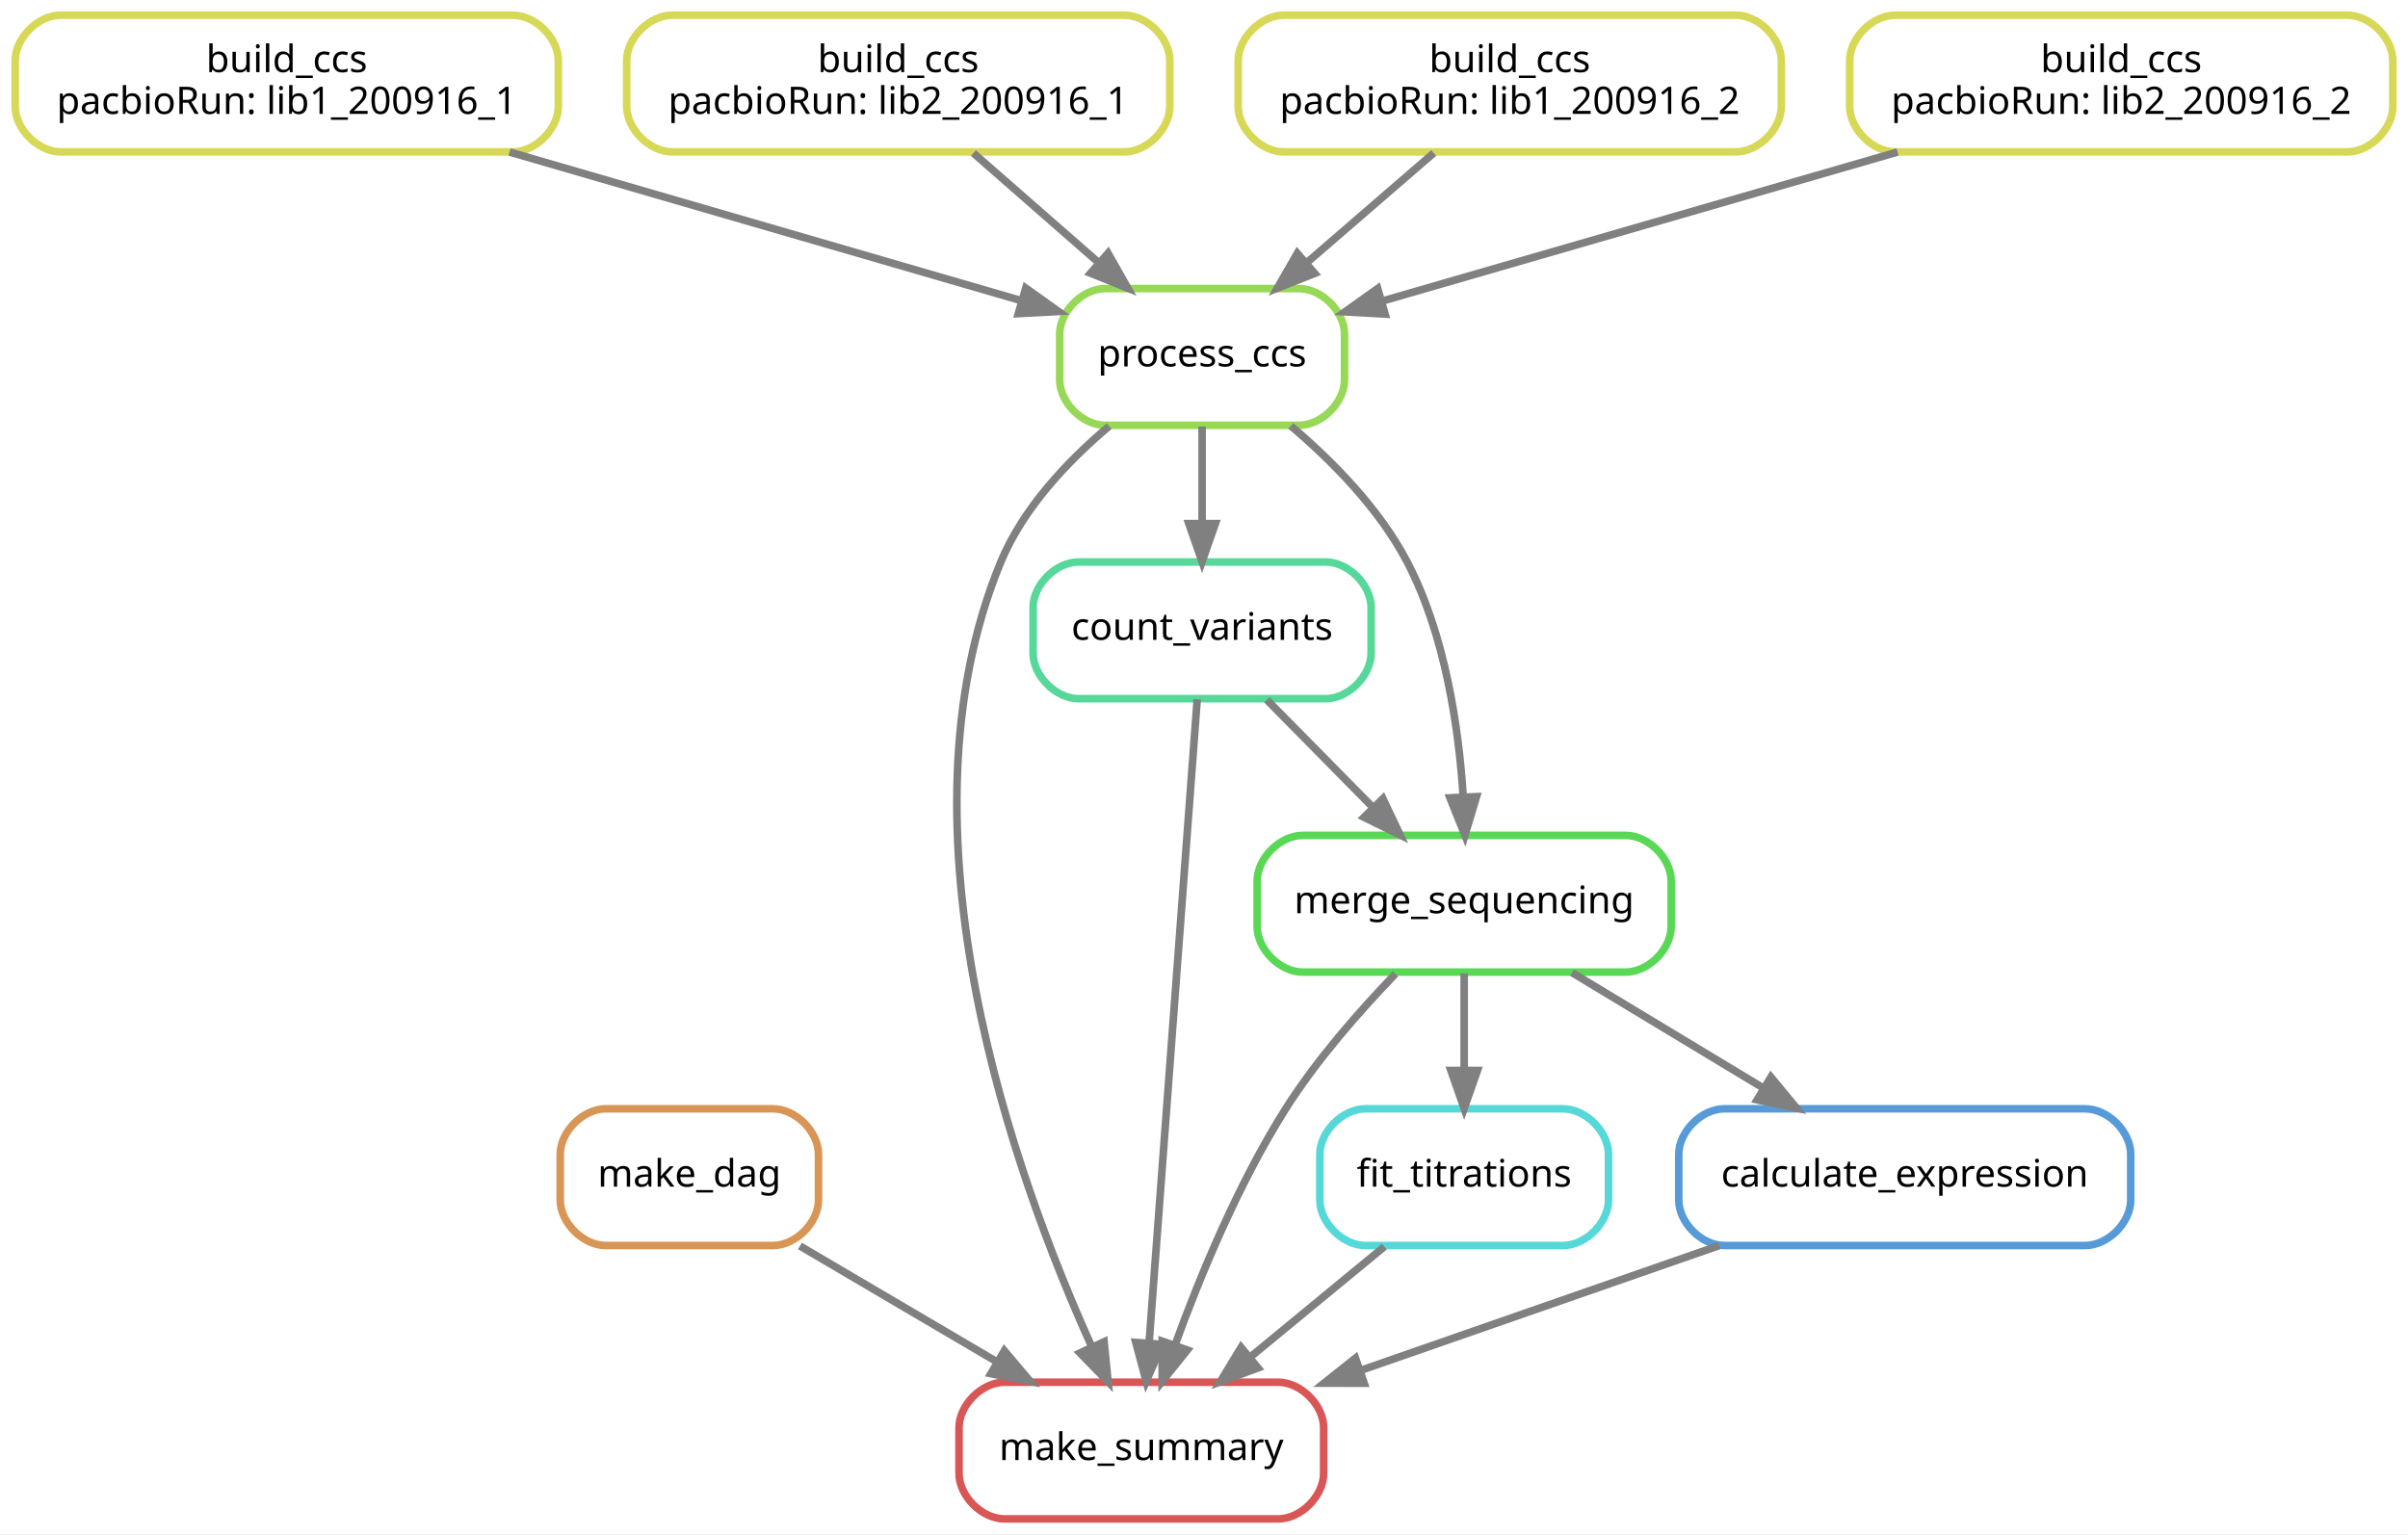
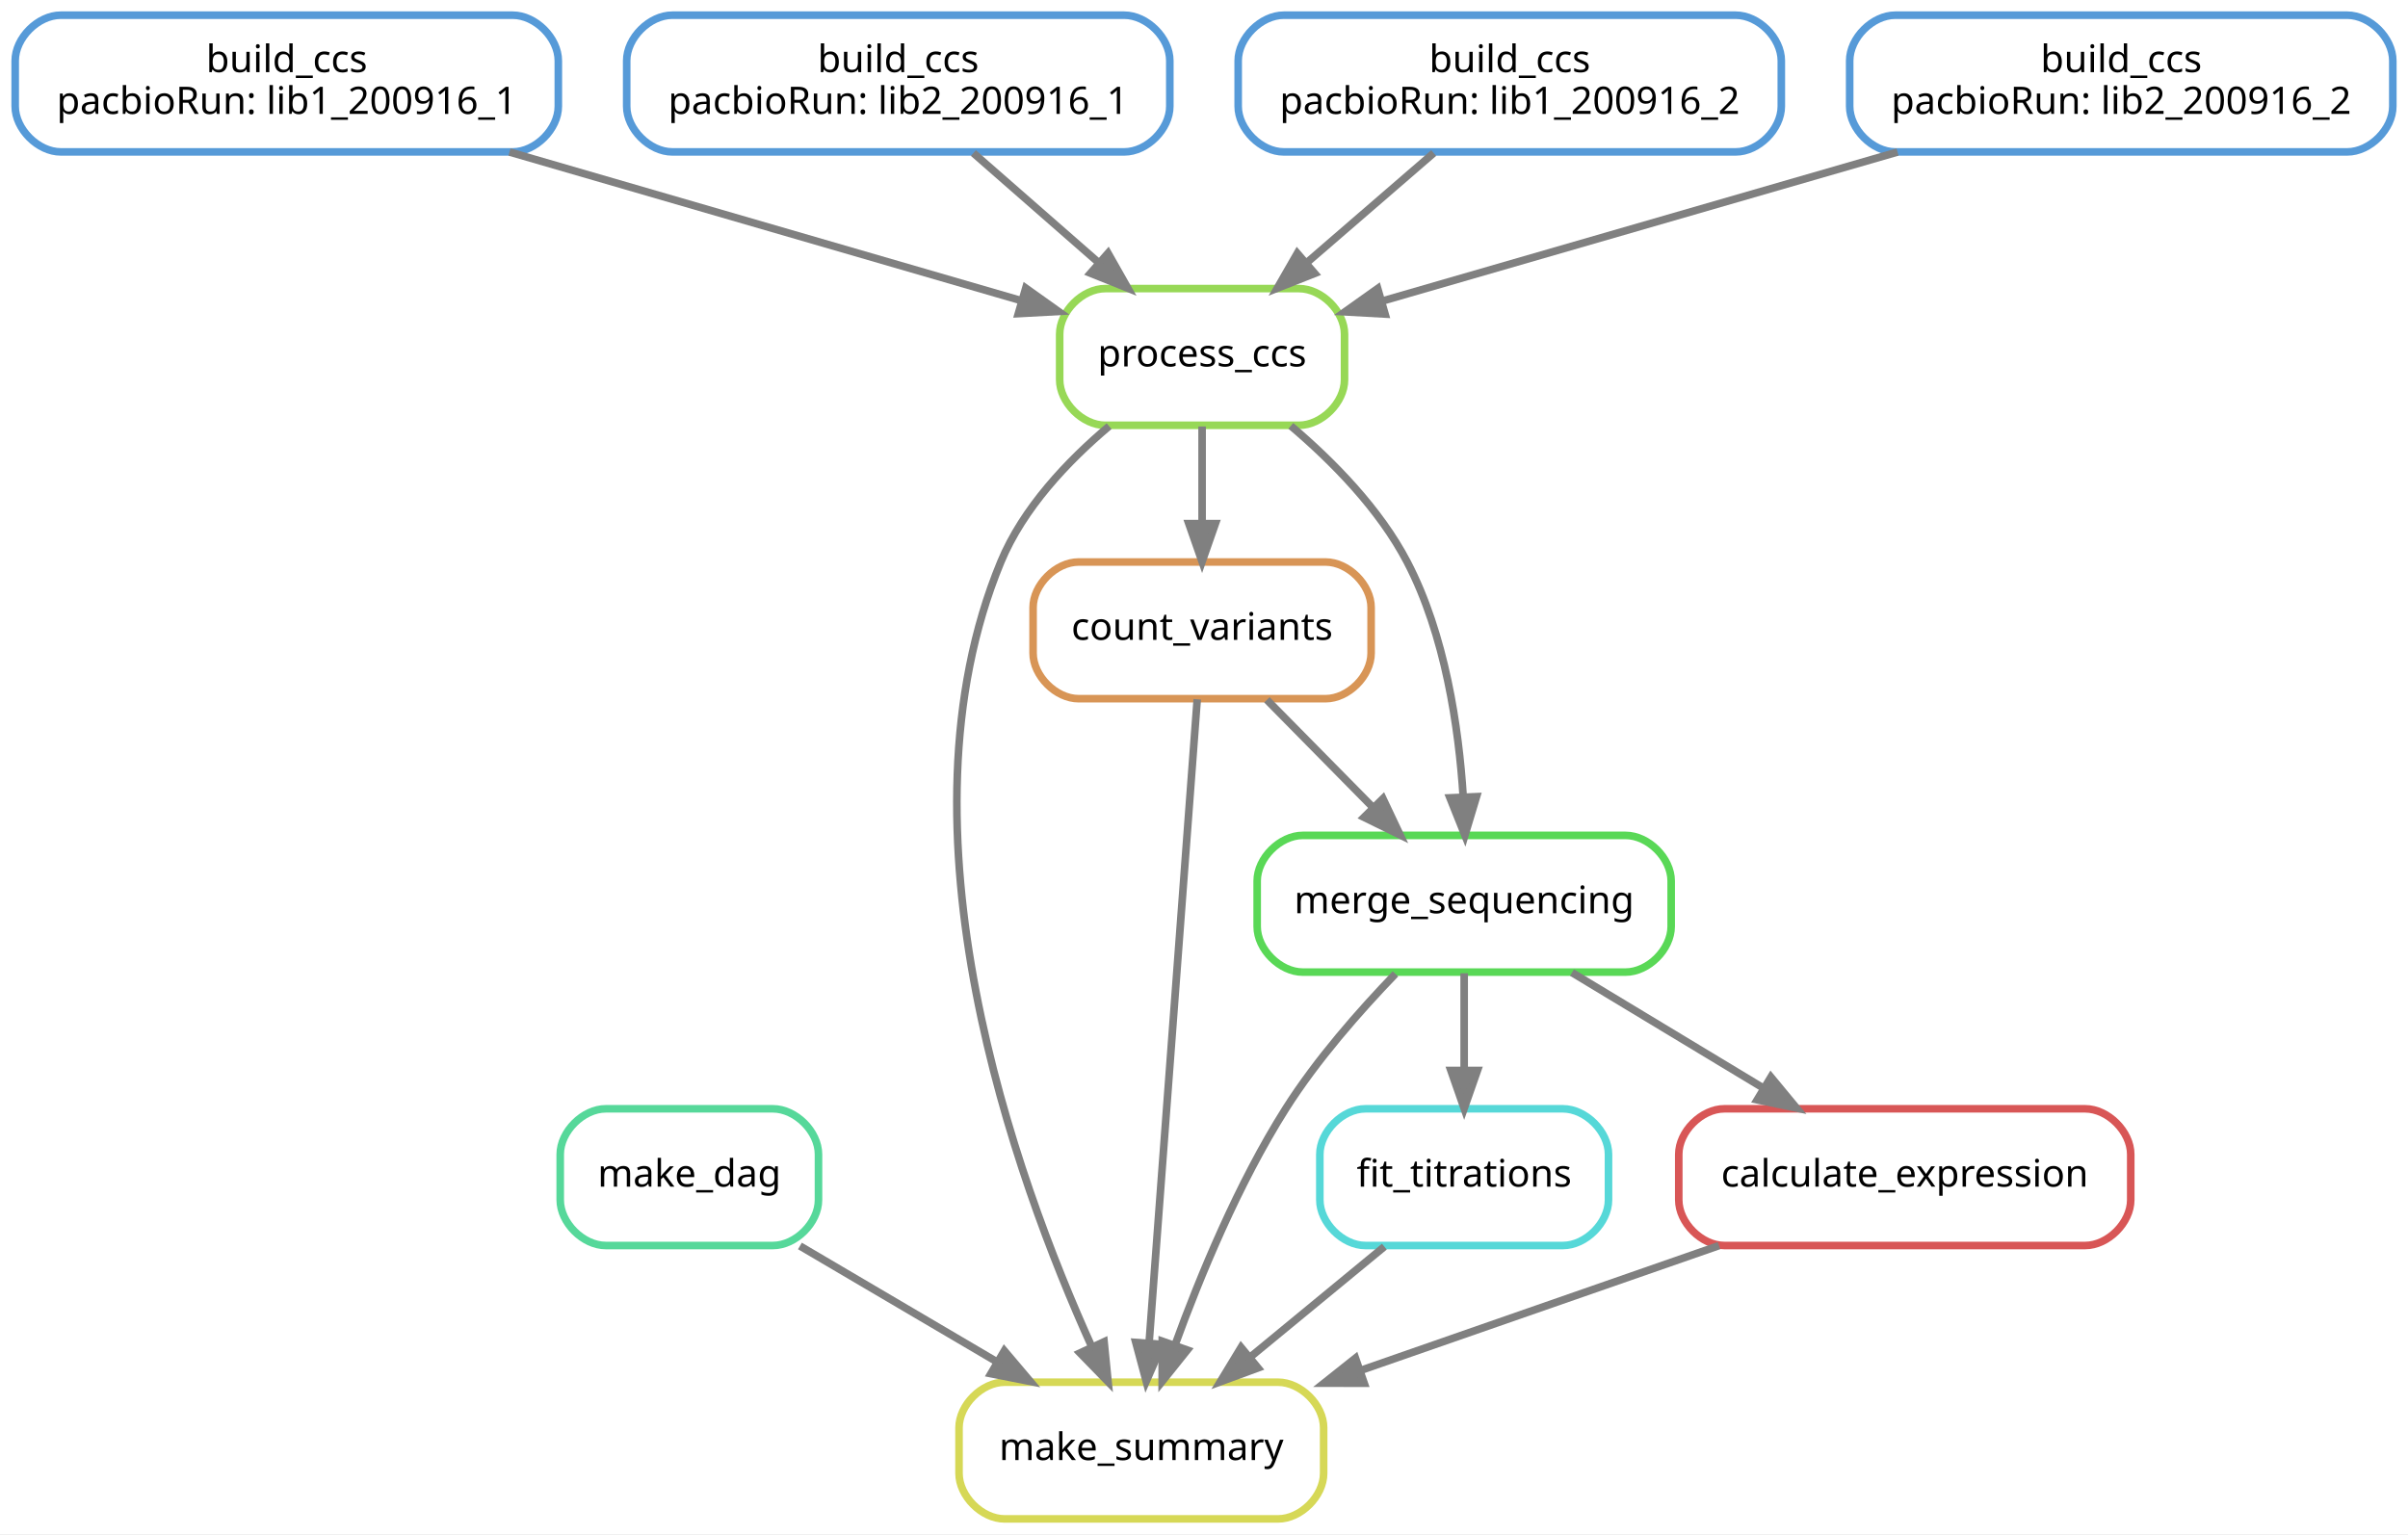
<svg xmlns="http://www.w3.org/2000/svg" width="634pt" height="404pt" viewBox="0.00 0.00 634.00 404.00">
  <g id="graph0" class="graph" transform="scale(1 1) rotate(0) translate(4 400)">
    <polygon fill="white" stroke="none" points="-4,4 -4,-400 630,-400 630,4 -4,4" />
    <g id="node1" class="node">
-       <path fill="none" stroke="#d85656" stroke-width="2" d="M332.5,-36C332.5,-36 260.5,-36 260.5,-36 254.5,-36 248.5,-30 248.5,-24 248.5,-24 248.5,-12 248.5,-12 248.5,-6 254.5,-0 260.5,-0 260.5,-0 332.5,-0 332.5,-0 338.5,-0 344.5,-6 344.5,-12 344.5,-12 344.5,-24 344.5,-24 344.5,-30 338.5,-36 332.5,-36" />
+       <path fill="none" stroke="#d6d856" stroke-width="2" d="M332.5,-36C332.5,-36 260.5,-36 260.5,-36 254.5,-36 248.5,-30 248.5,-24 248.5,-24 248.5,-12 248.5,-12 248.5,-6 254.5,-0 260.5,-0 260.5,-0 332.5,-0 332.5,-0 338.5,-0 344.5,-6 344.5,-12 344.5,-12 344.5,-24 344.5,-24 344.5,-30 338.5,-36 332.5,-36" />
      <text text-anchor="middle" x="296.5" y="-15.5" font-family="sans" font-size="10.00">make_summary</text>
    </g>
    <g id="node2" class="node">
-       <path fill="none" stroke="#d89556" stroke-width="2" d="M199.5,-108C199.5,-108 155.5,-108 155.5,-108 149.5,-108 143.5,-102 143.5,-96 143.5,-96 143.5,-84 143.5,-84 143.5,-78 149.5,-72 155.5,-72 155.5,-72 199.5,-72 199.5,-72 205.5,-72 211.5,-78 211.5,-84 211.5,-84 211.5,-96 211.5,-96 211.5,-102 205.5,-108 199.5,-108" />
+       <path fill="none" stroke="#56d89a" stroke-width="2" d="M199.5,-108C199.5,-108 155.5,-108 155.5,-108 149.5,-108 143.5,-102 143.5,-96 143.5,-96 143.5,-84 143.5,-84 143.5,-78 149.5,-72 155.5,-72 155.5,-72 199.5,-72 199.5,-72 205.5,-72 211.5,-78 211.5,-84 211.5,-84 211.5,-96 211.5,-96 211.5,-102 205.5,-108 199.5,-108" />
      <text text-anchor="middle" x="177.5" y="-87.5" font-family="sans" font-size="10.00">make_dag</text>
    </g>
    <g id="edge1" class="edge">
      <path fill="none" stroke="grey" stroke-width="2" d="M206.611,-71.876C222.17,-62.724 241.519,-51.342 258.276,-41.485" />
      <polygon fill="grey" stroke="grey" stroke-width="2" points="260.433,-44.277 267.277,-36.19 256.883,-38.243 260.433,-44.277" />
    </g>
    <g id="node3" class="node">
      <path fill="none" stroke="#97d856" stroke-width="2" d="M338,-324C338,-324 287,-324 287,-324 281,-324 275,-318 275,-312 275,-312 275,-300 275,-300 275,-294 281,-288 287,-288 287,-288 338,-288 338,-288 344,-288 350,-294 350,-300 350,-300 350,-312 350,-312 350,-318 344,-324 338,-324" />
      <text text-anchor="middle" x="312.5" y="-303.5" font-family="sans" font-size="10.00">process_ccs</text>
    </g>
    <g id="edge2" class="edge">
      <path fill="none" stroke="grey" stroke-width="2" d="M288.023,-287.768C277.096,-278.555 265.376,-266.186 259.5,-252 230.21,-181.289 263.395,-89.66 283.454,-45.328" />
      <polygon fill="grey" stroke="grey" stroke-width="2" points="286.698,-46.654 287.748,-36.111 280.353,-43.698 286.698,-46.654" />
    </g>
    <g id="node4" class="node">
-       <path fill="none" stroke="#56d89a" stroke-width="2" d="M345,-252C345,-252 280,-252 280,-252 274,-252 268,-246 268,-240 268,-240 268,-228 268,-228 268,-222 274,-216 280,-216 280,-216 345,-216 345,-216 351,-216 357,-222 357,-228 357,-228 357,-240 357,-240 357,-246 351,-252 345,-252" />
+       <path fill="none" stroke="#d89556" stroke-width="2" d="M345,-252C345,-252 280,-252 280,-252 274,-252 268,-246 268,-240 268,-240 268,-228 268,-228 268,-222 274,-216 280,-216 280,-216 345,-216 345,-216 351,-216 357,-222 357,-228 357,-228 357,-240 357,-240 357,-246 351,-252 345,-252" />
      <text text-anchor="middle" x="312.5" y="-231.5" font-family="sans" font-size="10.00">count_variants</text>
    </g>
    <g id="edge11" class="edge">
      <path fill="none" stroke="grey" stroke-width="2" d="M312.5,-287.697C312.5,-279.983 312.5,-270.712 312.5,-262.112" />
      <polygon fill="grey" stroke="grey" stroke-width="2" points="316,-262.104 312.5,-252.104 309,-262.104 316,-262.104" />
    </g>
    <g id="node5" class="node">
      <path fill="none" stroke="#59d856" stroke-width="2" d="M424,-180C424,-180 339,-180 339,-180 333,-180 327,-174 327,-168 327,-168 327,-156 327,-156 327,-150 333,-144 339,-144 339,-144 424,-144 424,-144 430,-144 436,-150 436,-156 436,-156 436,-168 436,-168 436,-174 430,-180 424,-180" />
      <text text-anchor="middle" x="381.5" y="-159.5" font-family="sans" font-size="10.00">merge_sequencing</text>
    </g>
    <g id="edge12" class="edge">
      <path fill="none" stroke="grey" stroke-width="2" d="M335.855,-287.852C346.888,-278.495 359.209,-265.976 366.5,-252 376.497,-232.838 380.076,-208.489 381.25,-190.104" />
      <polygon fill="grey" stroke="grey" stroke-width="2" points="384.75,-190.198 381.695,-180.053 377.756,-189.889 384.75,-190.198" />
    </g>
    <g id="edge3" class="edge">
      <path fill="none" stroke="grey" stroke-width="2" d="M311.218,-215.849C308.45,-178.832 301.897,-91.181 298.548,-46.386" />
      <polygon fill="grey" stroke="grey" stroke-width="2" points="302.024,-45.944 297.788,-36.233 295.044,-46.466 302.024,-45.944" />
    </g>
    <g id="edge13" class="edge">
      <path fill="none" stroke="grey" stroke-width="2" d="M329.556,-215.697C337.995,-207.135 348.325,-196.656 357.543,-187.304" />
      <polygon fill="grey" stroke="grey" stroke-width="2" points="360.113,-189.683 364.64,-180.104 355.127,-184.769 360.113,-189.683" />
    </g>
    <g id="edge4" class="edge">
      <path fill="none" stroke="grey" stroke-width="2" d="M363.406,-143.534C353.941,-133.721 342.659,-120.884 334.5,-108 322.062,-88.359 311.968,-63.948 305.318,-45.662" />
      <polygon fill="grey" stroke="grey" stroke-width="2" points="308.609,-44.471 301.984,-36.202 302.007,-46.797 308.609,-44.471" />
    </g>
    <g id="node6" class="node">
      <path fill="none" stroke="#56d8d8" stroke-width="2" d="M407.5,-108C407.5,-108 355.5,-108 355.5,-108 349.5,-108 343.5,-102 343.5,-96 343.5,-96 343.5,-84 343.5,-84 343.5,-78 349.5,-72 355.5,-72 355.5,-72 407.5,-72 407.5,-72 413.5,-72 419.5,-78 419.5,-84 419.5,-84 419.5,-96 419.5,-96 419.5,-102 413.5,-108 407.5,-108" />
      <text text-anchor="middle" x="381.5" y="-87.5" font-family="sans" font-size="10.00">fit_titrations</text>
    </g>
    <g id="edge14" class="edge">
      <path fill="none" stroke="grey" stroke-width="2" d="M381.5,-143.697C381.5,-135.983 381.5,-126.712 381.5,-118.112" />
      <polygon fill="grey" stroke="grey" stroke-width="2" points="385,-118.104 381.5,-108.104 378,-118.104 385,-118.104" />
    </g>
    <g id="node7" class="node">
-       <path fill="none" stroke="#569ad8" stroke-width="2" d="M545,-108C545,-108 450,-108 450,-108 444,-108 438,-102 438,-96 438,-96 438,-84 438,-84 438,-78 444,-72 450,-72 450,-72 545,-72 545,-72 551,-72 557,-78 557,-84 557,-84 557,-96 557,-96 557,-102 551,-108 545,-108" />
+       <path fill="none" stroke="#d85656" stroke-width="2" d="M545,-108C545,-108 450,-108 450,-108 444,-108 438,-102 438,-96 438,-96 438,-84 438,-84 438,-78 444,-72 450,-72 450,-72 545,-72 545,-72 551,-72 557,-78 557,-84 557,-84 557,-96 557,-96 557,-102 551,-108 545,-108" />
      <text text-anchor="middle" x="497.5" y="-87.5" font-family="sans" font-size="10.00">calculate_expression</text>
    </g>
    <g id="edge15" class="edge">
      <path fill="none" stroke="grey" stroke-width="2" d="M409.877,-143.876C425.044,-134.724 443.905,-123.342 460.239,-113.485" />
      <polygon fill="grey" stroke="grey" stroke-width="2" points="462.261,-116.353 469.014,-108.19 458.644,-110.36 462.261,-116.353" />
    </g>
    <g id="edge5" class="edge">
      <path fill="none" stroke="grey" stroke-width="2" d="M360.489,-71.697C349.784,-62.881 336.61,-52.032 325.004,-42.474" />
      <polygon fill="grey" stroke="grey" stroke-width="2" points="327.214,-39.76 317.27,-36.104 322.764,-45.163 327.214,-39.76" />
    </g>
    <g id="edge6" class="edge">
      <path fill="none" stroke="grey" stroke-width="2" d="M448.587,-71.966C420.066,-62.033 383.94,-49.452 354.055,-39.044" />
      <polygon fill="grey" stroke="grey" stroke-width="2" points="355.183,-35.731 344.589,-35.747 352.881,-42.342 355.183,-35.731" />
    </g>
    <g id="node8" class="node">
-       <path fill="none" stroke="#d6d856" stroke-width="2" d="M131,-396C131,-396 12,-396 12,-396 6,-396 0,-390 0,-384 0,-384 0,-372 0,-372 0,-366 6,-360 12,-360 12,-360 131,-360 131,-360 137,-360 143,-366 143,-372 143,-372 143,-384 143,-384 143,-390 137,-396 131,-396" />
+       <path fill="none" stroke="#569ad8" stroke-width="2" d="M131,-396C131,-396 12,-396 12,-396 6,-396 0,-390 0,-384 0,-384 0,-372 0,-372 0,-366 6,-360 12,-360 12,-360 131,-360 131,-360 137,-360 143,-366 143,-372 143,-372 143,-384 143,-384 143,-390 137,-396 131,-396" />
      <text text-anchor="middle" x="71.5" y="-381" font-family="sans" font-size="10.00">build_ccs</text>
      <text text-anchor="middle" x="71.5" y="-370" font-family="sans" font-size="10.00">pacbioRun: lib1_200916_1</text>
    </g>
    <g id="edge7" class="edge">
      <path fill="none" stroke="grey" stroke-width="2" d="M130.147,-359.966C171.459,-347.966 226.078,-332.102 264.737,-320.873" />
      <polygon fill="grey" stroke="grey" stroke-width="2" points="266.07,-324.13 274.697,-317.98 264.118,-317.408 266.07,-324.13" />
    </g>
    <g id="node9" class="node">
-       <path fill="none" stroke="#d6d856" stroke-width="2" d="M292,-396C292,-396 173,-396 173,-396 167,-396 161,-390 161,-384 161,-384 161,-372 161,-372 161,-366 167,-360 173,-360 173,-360 292,-360 292,-360 298,-360 304,-366 304,-372 304,-372 304,-384 304,-384 304,-390 298,-396 292,-396" />
+       <path fill="none" stroke="#569ad8" stroke-width="2" d="M292,-396C292,-396 173,-396 173,-396 167,-396 161,-390 161,-384 161,-384 161,-372 161,-372 161,-366 167,-360 173,-360 173,-360 292,-360 292,-360 298,-360 304,-366 304,-372 304,-372 304,-384 304,-384 304,-390 298,-396 292,-396" />
      <text text-anchor="middle" x="232.5" y="-381" font-family="sans" font-size="10.00">build_ccs</text>
      <text text-anchor="middle" x="232.5" y="-370" font-family="sans" font-size="10.00">pacbioRun: lib2_200916_1</text>
    </g>
    <g id="edge8" class="edge">
      <path fill="none" stroke="grey" stroke-width="2" d="M252.275,-359.697C262.254,-350.965 274.511,-340.24 285.357,-330.75" />
      <polygon fill="grey" stroke="grey" stroke-width="2" points="287.731,-333.323 292.952,-324.104 283.122,-328.055 287.731,-333.323" />
    </g>
    <g id="node10" class="node">
-       <path fill="none" stroke="#d6d856" stroke-width="2" d="M453,-396C453,-396 334,-396 334,-396 328,-396 322,-390 322,-384 322,-384 322,-372 322,-372 322,-366 328,-360 334,-360 334,-360 453,-360 453,-360 459,-360 465,-366 465,-372 465,-372 465,-384 465,-384 465,-390 459,-396 453,-396" />
+       <path fill="none" stroke="#569ad8" stroke-width="2" d="M453,-396C453,-396 334,-396 334,-396 328,-396 322,-390 322,-384 322,-384 322,-372 322,-372 322,-366 328,-360 334,-360 334,-360 453,-360 453,-360 459,-360 465,-366 465,-372 465,-372 465,-384 465,-384 465,-390 459,-396 453,-396" />
      <text text-anchor="middle" x="393.5" y="-381" font-family="sans" font-size="10.00">build_ccs</text>
      <text text-anchor="middle" x="393.5" y="-370" font-family="sans" font-size="10.00">pacbioRun: lib1_200916_2</text>
    </g>
    <g id="edge9" class="edge">
      <path fill="none" stroke="grey" stroke-width="2" d="M373.478,-359.697C363.374,-350.965 350.964,-340.24 339.982,-330.75" />
      <polygon fill="grey" stroke="grey" stroke-width="2" points="342.147,-327.995 332.292,-324.104 337.57,-333.291 342.147,-327.995" />
    </g>
    <g id="node11" class="node">
-       <path fill="none" stroke="#d6d856" stroke-width="2" d="M614,-396C614,-396 495,-396 495,-396 489,-396 483,-390 483,-384 483,-384 483,-372 483,-372 483,-366 489,-360 495,-360 495,-360 614,-360 614,-360 620,-360 626,-366 626,-372 626,-372 626,-384 626,-384 626,-390 620,-396 614,-396" />
+       <path fill="none" stroke="#569ad8" stroke-width="2" d="M614,-396C614,-396 495,-396 495,-396 489,-396 483,-390 483,-384 483,-384 483,-372 483,-372 483,-366 489,-360 495,-360 495,-360 614,-360 614,-360 620,-360 626,-366 626,-372 626,-372 626,-384 626,-384 626,-390 620,-396 614,-396" />
      <text text-anchor="middle" x="554.5" y="-381" font-family="sans" font-size="10.00">build_ccs</text>
      <text text-anchor="middle" x="554.5" y="-370" font-family="sans" font-size="10.00">pacbioRun: lib2_200916_2</text>
    </g>
    <g id="edge10" class="edge">
      <path fill="none" stroke="grey" stroke-width="2" d="M495.61,-359.966C453.998,-347.929 398.941,-332.004 360.101,-320.769" />
      <polygon fill="grey" stroke="grey" stroke-width="2" points="360.678,-317.292 350.099,-317.876 358.732,-324.017 360.678,-317.292" />
    </g>
  </g>
</svg>
